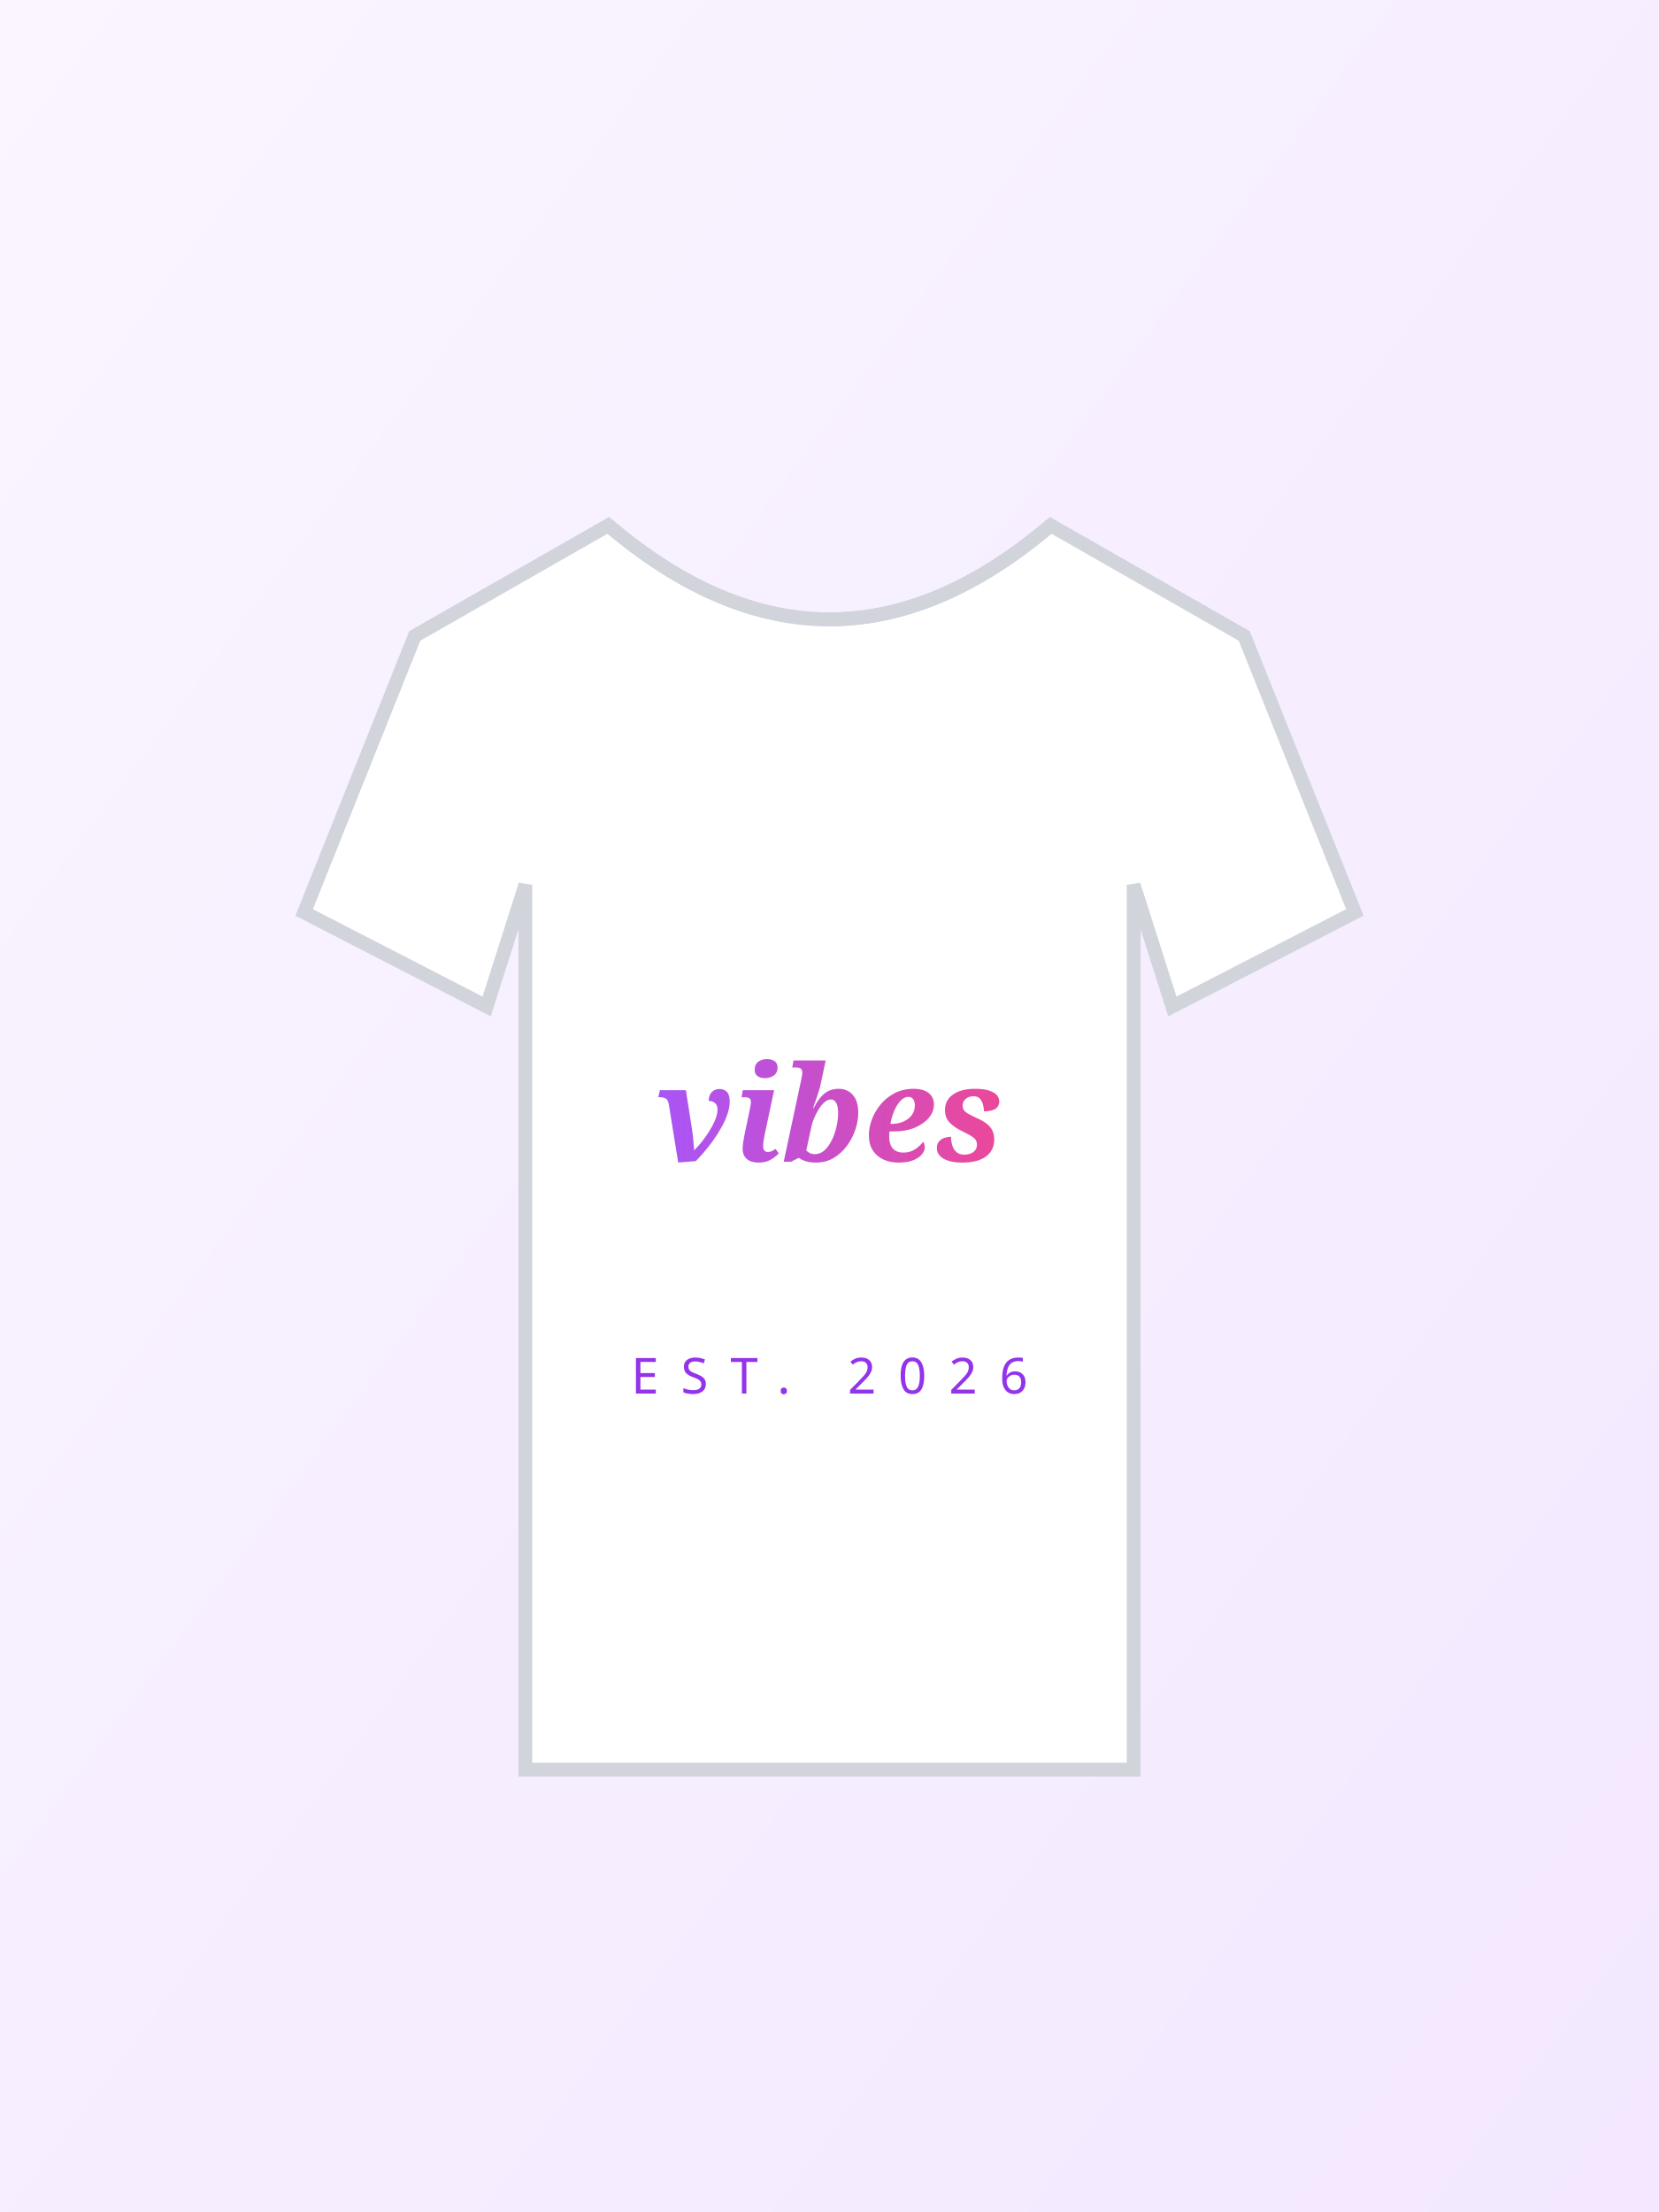
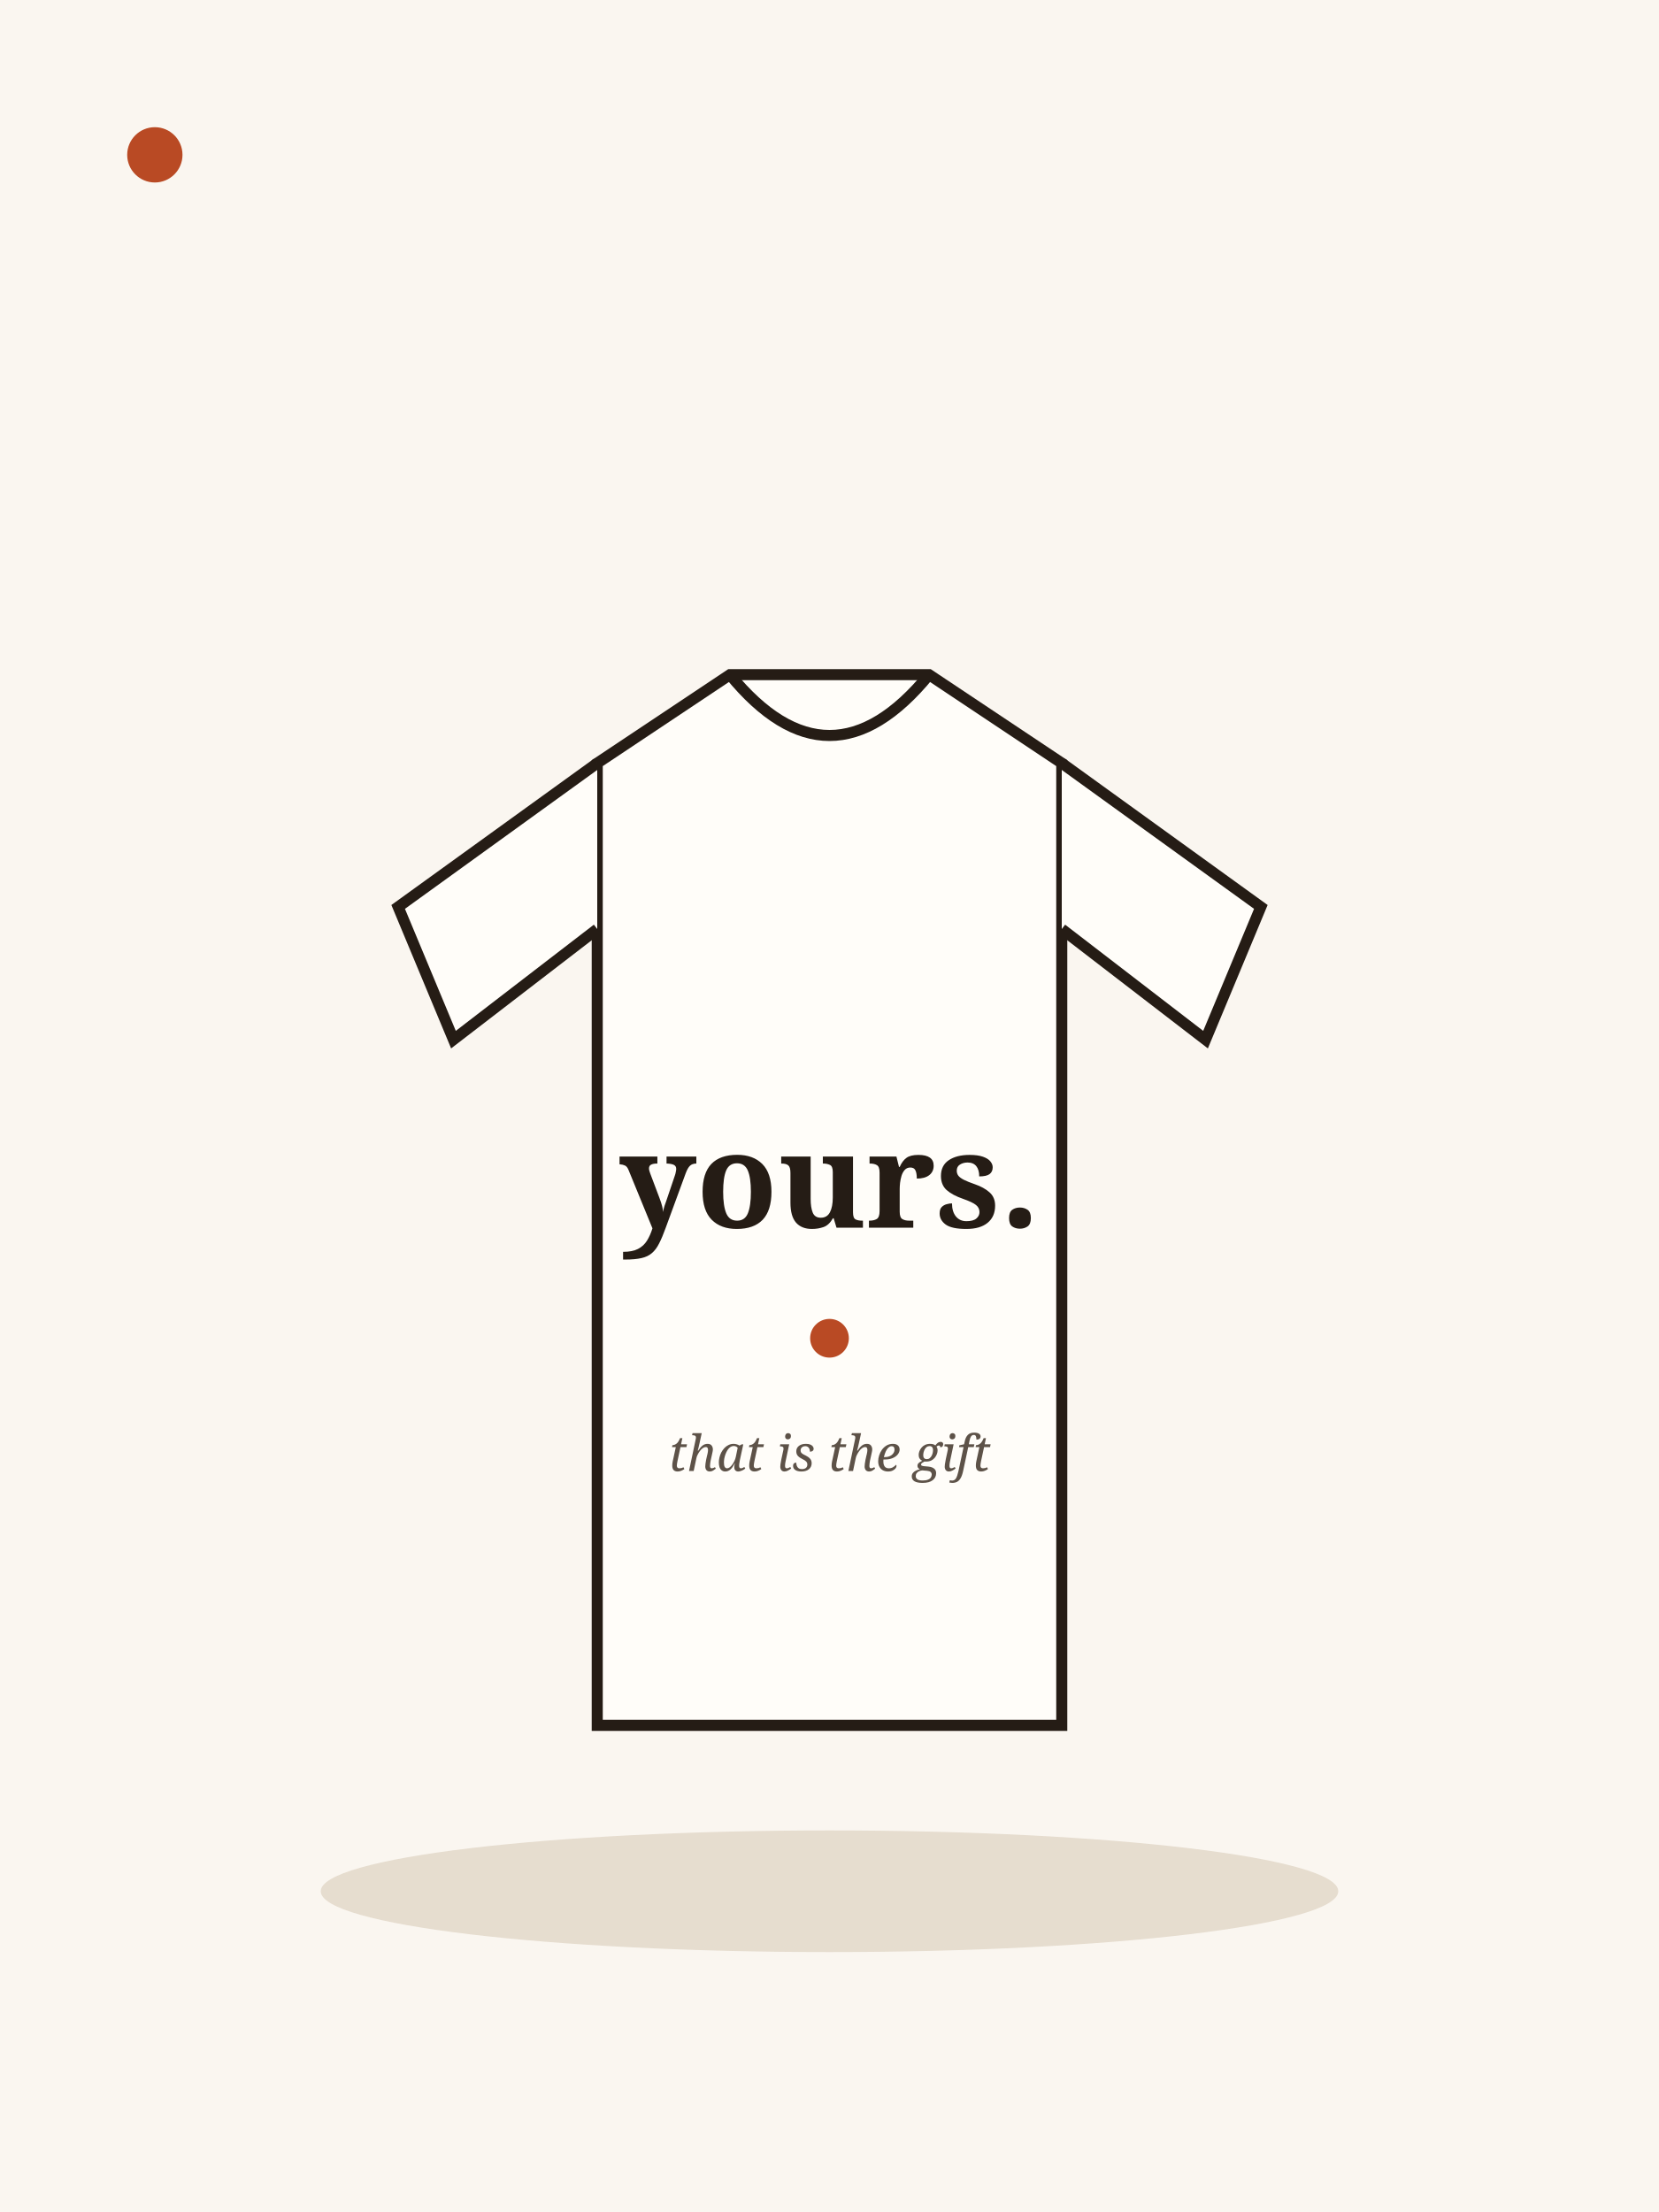
<svg xmlns="http://www.w3.org/2000/svg" viewBox="0 0 300 400" fill="none">
-   <defs>
-     <linearGradient id="bg" x1="0" y1="0" x2="1" y2="1">
-       <stop offset="0" stop-color="#FAF5FF" />
-       <stop offset="1" stop-color="#F3E8FF" />
-     </linearGradient>
-     <linearGradient id="tx" x1="0" y1="0" x2="1" y2="0">
-       <stop offset="0" stop-color="#A855F7" />
-       <stop offset="1" stop-color="#EC4899" />
-     </linearGradient>
-   </defs>
-   <rect width="300" height="400" fill="url(#bg)" />
-   <path d="M110 95 L75 115 L55 165 L88 182 L95 160 L95 320 L205 320 L205 160 L212 182 L245 165 L225 115 L190 95 Q170 112 150 112 Q130 112 110 95 Z" fill="#fff" stroke="#D1D5DB" stroke-width="2.5" />
-   <path d="M110 95 Q130 112 150 112 Q170 112 190 95" stroke="#D1D5DB" stroke-width="2.5" fill="none" />
-   <text x="150" y="210" text-anchor="middle" font-family="Georgia,serif" font-size="24" font-style="italic" font-weight="700" fill="url(#tx)">vibes</text>
-   <line x1="115" y1="228" x2="185" y2="228" stroke="url(#tx)" stroke-width="2" />
-   <text x="150" y="252" text-anchor="middle" font-family="system-ui" font-size="9" letter-spacing="4" fill="#9333EA">EST. 2026</text>
+   <rect width="300" height="400" fill="#faf6f0" />
+   <circle cx="28" cy="28" r="5" fill="#b94a24" />
+   <ellipse cx="150" cy="342" rx="92" ry="11" fill="#d2c3ad" opacity="0.5" />
+   <path d="M108 138 L108 312 L192 312 L192 138 L168 122 L132 122 Z" fill="#fffdf9" stroke="#251c15" stroke-width="2" />
+   <path d="M108 138 L72 164 L82 188 L108 168" fill="#fffdf9" stroke="#251c15" stroke-width="2" />
+   <path d="M192 138 L228 164 L218 188 L192 168" fill="#fffdf9" stroke="#251c15" stroke-width="2" />
+   <path d="M132 122 Q150 144 168 122" stroke="#251c15" stroke-width="2" fill="none" />
+   <text x="150" y="222" text-anchor="middle" font-family="Georgia, serif" font-size="24" font-weight="700" fill="#251c15">yours.</text>
+   <circle cx="150" cy="242" r="3.5" fill="#b94a24" />
+   <text x="150" y="266" text-anchor="middle" font-family="Georgia, serif" font-size="9" font-style="italic" fill="#5d5248">that is the gift</text>
</svg>
